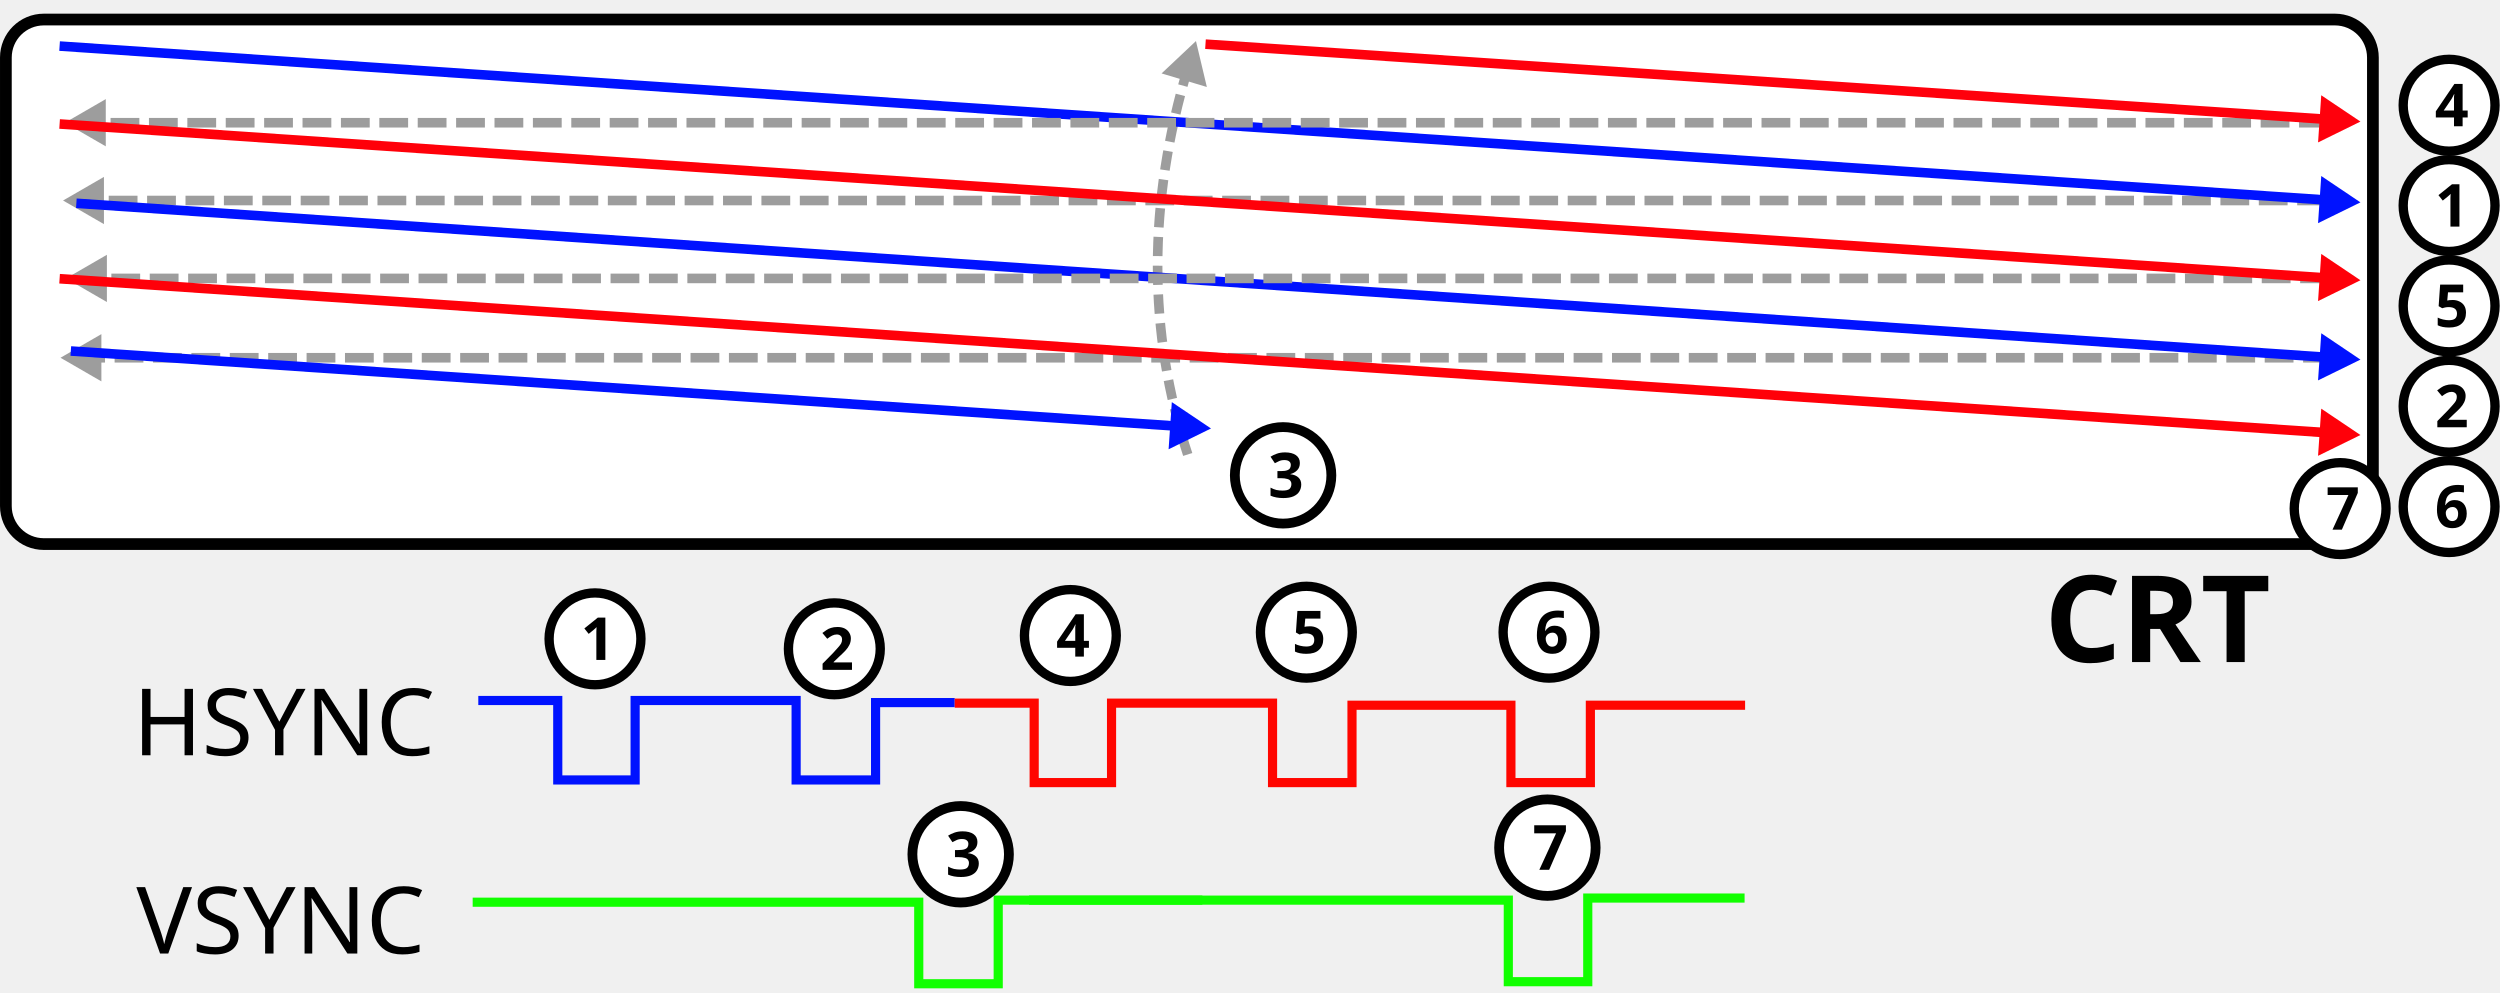
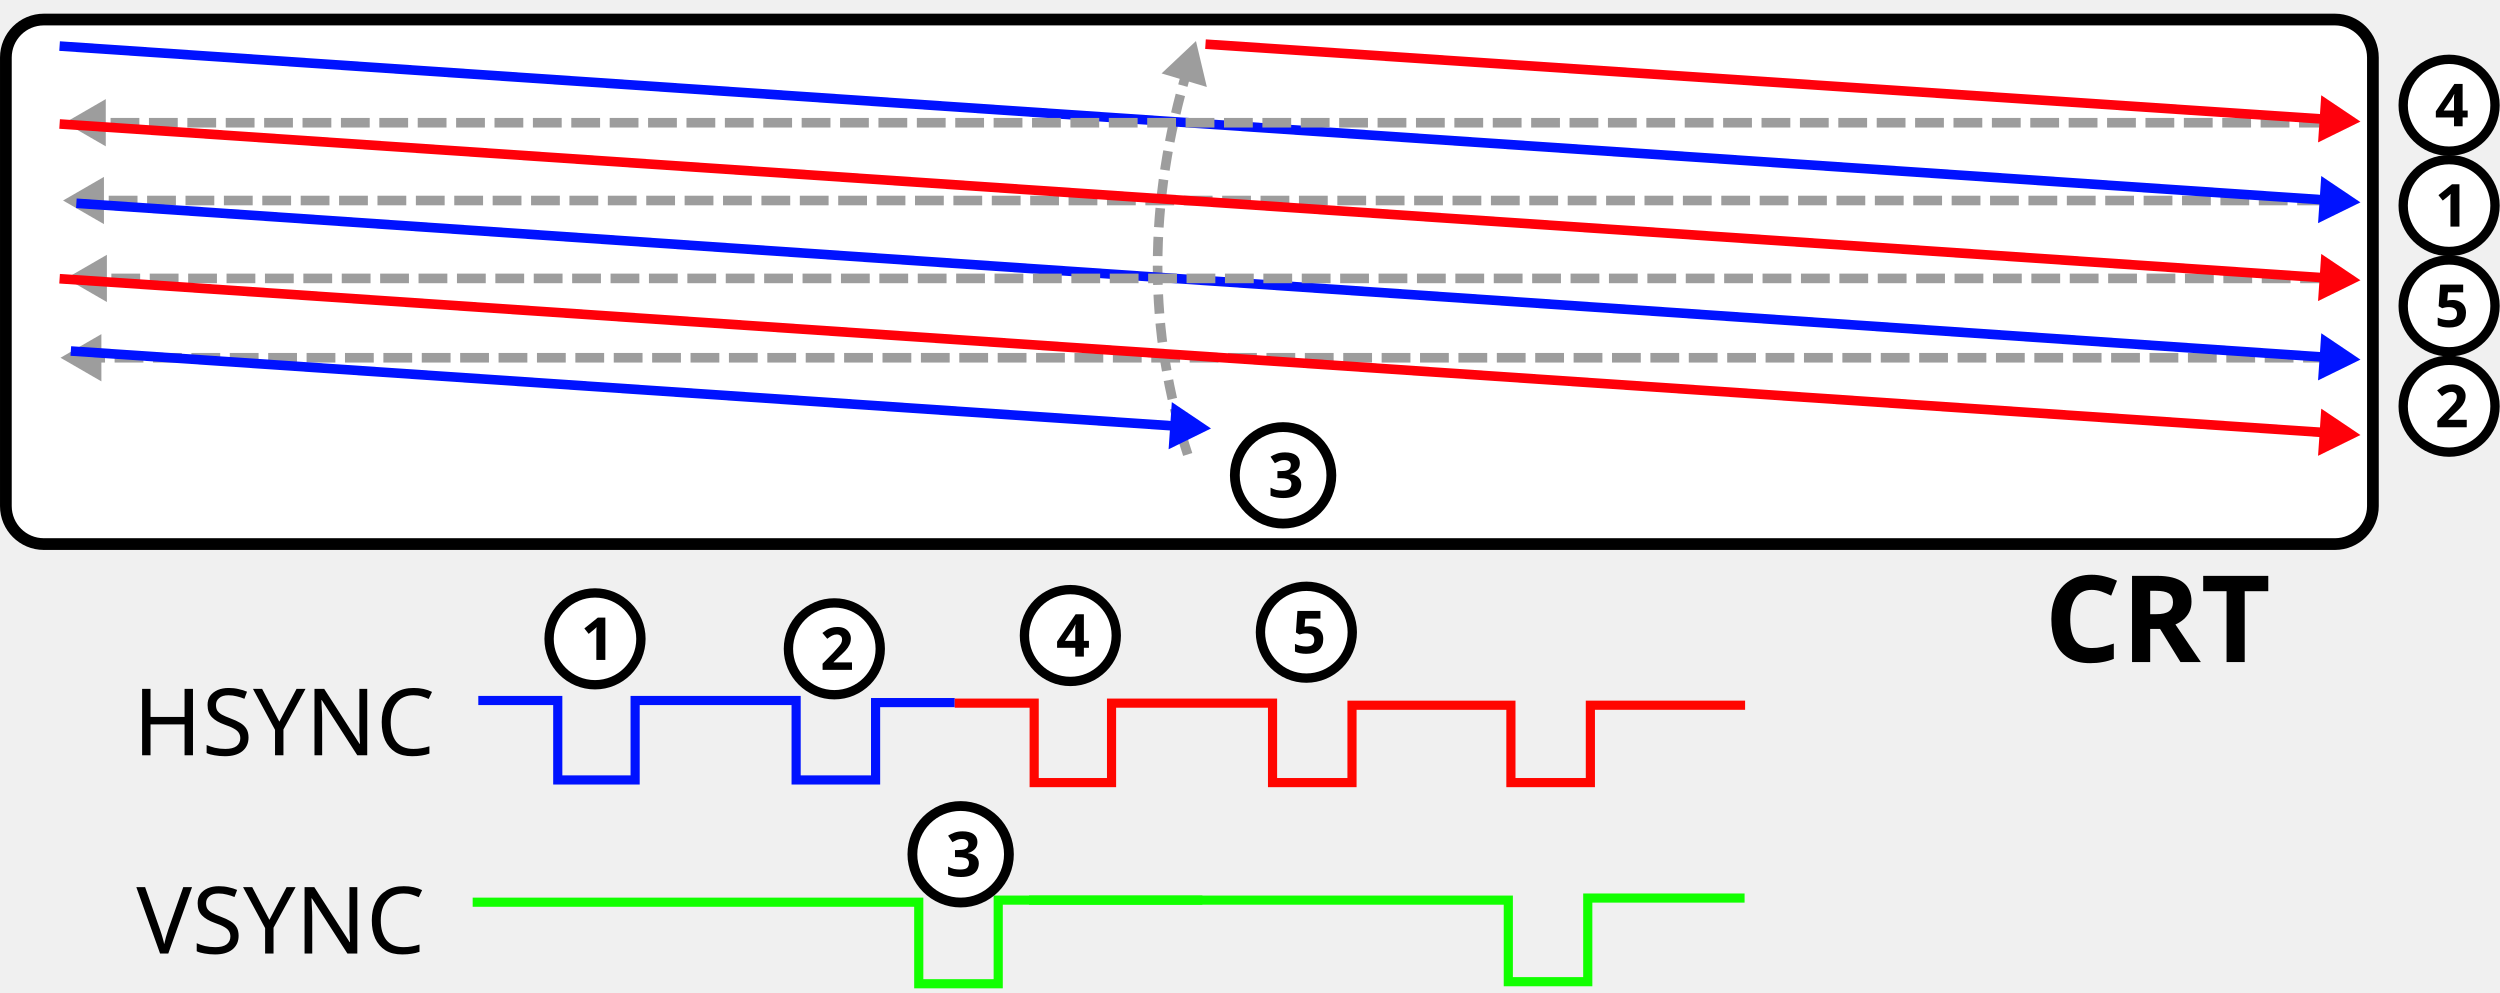
<svg xmlns="http://www.w3.org/2000/svg" width="208.884mm" height="82.92mm" viewBox="0 0 208.884 82.92" version="1.1" id="svg5">
  <defs id="defs2">
    <marker style="overflow:visible" id="TriangleInM" refX="0" refY="0" orient="auto">
      <path transform="scale(-0.4)" style="fill:context-stroke;fill-rule:evenodd;stroke:context-stroke;stroke-width:1pt" d="M 5.77,0 -2.88,5 V -5 Z" id="path10153" />
    </marker>
    <marker style="overflow:visible" id="TriangleOutM" refX="0" refY="0" orient="auto">
      <path transform="scale(0.4)" style="fill:context-stroke;fill-rule:evenodd;stroke:context-stroke;stroke-width:1pt" d="M 5.77,0 -2.88,5 V -5 Z" id="path10162" />
    </marker>
    <marker style="overflow:visible" id="TriangleOutM-5" refX="0" refY="0" orient="auto">
      <path transform="scale(0.4)" style="fill:context-stroke;fill-rule:evenodd;stroke:context-stroke;stroke-width:1pt" d="M 5.77,0 -2.88,5 V -5 Z" id="path10162-5" />
    </marker>
    <marker style="overflow:visible" id="marker35538" refX="0" refY="0" orient="auto">
      <path transform="scale(0.4)" style="fill:context-stroke;fill-rule:evenodd;stroke:context-stroke;stroke-width:1pt" d="M 5.77,0 -2.88,5 V -5 Z" id="path35536" />
    </marker>
    <marker style="overflow:visible" id="TriangleOutM-4" refX="0" refY="0" orient="auto">
      <path transform="scale(0.4)" style="fill:context-stroke;fill-rule:evenodd;stroke:context-stroke;stroke-width:1pt" d="M 5.77,0 -2.88,5 V -5 Z" id="path10162-4" />
    </marker>
    <marker style="overflow:visible" id="marker36185" refX="0" refY="0" orient="auto">
      <path transform="scale(0.4)" style="fill:context-stroke;fill-rule:evenodd;stroke:context-stroke;stroke-width:1pt" d="M 5.77,0 -2.88,5 V -5 Z" id="path36183" />
    </marker>
    <marker style="overflow:visible" id="TriangleOutM-4-3" refX="0" refY="0" orient="auto">
      <path transform="scale(0.4)" style="fill:context-stroke;fill-rule:evenodd;stroke:context-stroke;stroke-width:1pt" d="M 5.77,0 -2.88,5 V -5 Z" id="path10162-4-4" />
    </marker>
    <marker style="overflow:visible" id="marker36318" refX="0" refY="0" orient="auto">
      <path transform="scale(0.4)" style="fill:context-stroke;fill-rule:evenodd;stroke:context-stroke;stroke-width:1pt" d="M 5.77,0 -2.88,5 V -5 Z" id="path36316" />
    </marker>
    <marker style="overflow:visible" id="TriangleOutM-4-2" refX="0" refY="0" orient="auto">
      <path transform="scale(0.4)" style="fill:context-stroke;fill-rule:evenodd;stroke:context-stroke;stroke-width:1pt" d="M 5.77,0 -2.88,5 V -5 Z" id="path10162-4-7" />
    </marker>
    <marker style="overflow:visible" id="marker36318-1" refX="0" refY="0" orient="auto">
      <path transform="scale(0.4)" style="fill:context-stroke;fill-rule:evenodd;stroke:context-stroke;stroke-width:1pt" d="M 5.77,0 -2.88,5 V -5 Z" id="path36316-6" />
    </marker>
  </defs>
  <g id="layer1" transform="translate(-0.8095905,-0.6314569)">
    <rect style="fill:#ffffff;fill-opacity:1;stroke:#000000;stroke-width:0.98;stroke-miterlimit:4;stroke-dasharray:none" id="rect858" width="197.774" height="43.827" x="1.3" y="2.264" ry="3.173" />
    <path style="fill:none;stroke:#9d9d9d;stroke-width:0.802;stroke-linecap:butt;stroke-linejoin:miter;stroke-miterlimit:4;stroke-dasharray:2.406, 0.802;stroke-dashoffset:0;stroke-opacity:1;marker-end:url(#TriangleOutM)" d="M 195.155,17.385 H 8.357" id="path8253" />
    <path style="fill:none;stroke:#9d9d9d;stroke-width:0.802;stroke-linecap:butt;stroke-linejoin:miter;stroke-miterlimit:4;stroke-dasharray:2.406, 0.802;stroke-dashoffset:0;stroke-opacity:1;marker-end:url(#TriangleOutM)" d="M 195.648,30.523 H 8.143" id="path8253-6" />
    <path style="fill:none;stroke:#9d9d9d;stroke-width:0.802;stroke-linecap:butt;stroke-linejoin:miter;stroke-miterlimit:4;stroke-dasharray:1.604,0.802;stroke-dashoffset:0;stroke-opacity:1;marker-start:url(#TriangleInM)" d="m 100.082,6.243 c -3.4,11.345 -3.4,22.167 0,32.466" id="path8253-1-6" />
    <text xml:space="preserve" style="font-style:normal;font-weight:normal;font-size:7.761px;line-height:1.25;font-family:sans-serif;fill:#000000;fill-opacity:1;stroke:none;stroke-width:0.265" x="11.933" y="63.736" id="text2404">
      <tspan id="tspan2402" style="font-style:normal;font-variant:normal;font-weight:normal;font-stretch:normal;font-size:7.761px;font-family:'Roboto Mono';-inkscape-font-specification:'Roboto Mono';stroke-width:0.265" x="11.933" y="63.736">HSYNC</tspan>
    </text>
    <text xml:space="preserve" style="font-style:normal;font-weight:normal;font-size:7.761px;line-height:1.25;font-family:sans-serif;fill:#000000;fill-opacity:1;stroke:none;stroke-width:0.265" x="12.198" y="80.299" id="text2404-8">
      <tspan id="tspan2402-1" style="font-style:normal;font-variant:normal;font-weight:normal;font-stretch:normal;font-size:7.761px;font-family:'Roboto Mono';-inkscape-font-specification:'Roboto Mono';stroke-width:0.265" x="12.198" y="80.299">VSYNC</tspan>
    </text>
    <path style="fill:#ffffff;fill-opacity:1;stroke:#0012ff;stroke-width:0.802;stroke-linecap:butt;stroke-linejoin:miter;stroke-miterlimit:4;stroke-dasharray:none;stroke-opacity:1;marker-end:url(#TriangleOutM)" d="M 5.789,4.481 195.76,17.385" id="path8218" />
    <path style="fill:#ffffff;fill-opacity:1;stroke:#0012ff;stroke-width:0.802;stroke-linecap:butt;stroke-linejoin:miter;stroke-miterlimit:4;stroke-dasharray:none;stroke-opacity:1;marker-end:url(#TriangleOutM)" d="M 7.189,17.616 195.761,30.523" id="path8218-7" />
    <path style="fill:#ffffff;fill-opacity:1;stroke:#0012ff;stroke-width:0.802;stroke-linecap:butt;stroke-linejoin:miter;stroke-miterlimit:4;stroke-dasharray:none;stroke-opacity:1;marker-end:url(#TriangleOutM)" d="M 6.727,29.96 99.72,36.277" id="path8218-77" />
    <path style="fill:none;stroke:#9d9d9d;stroke-width:0.802;stroke-linecap:butt;stroke-linejoin:miter;stroke-miterlimit:4;stroke-dasharray:2.406, 0.802;stroke-dashoffset:0;stroke-opacity:1;marker-end:url(#TriangleOutM-5)" d="M 195.309,10.886 H 8.51" id="path8253-1-9" />
    <path style="fill:#ffffff;fill-opacity:1;stroke:#ff000c;stroke-width:0.802;stroke-linecap:butt;stroke-linejoin:miter;stroke-miterlimit:4;stroke-dasharray:none;stroke-opacity:1;marker-end:url(#TriangleOutM-5)" d="m 101.532,4.321 94.228,6.316" id="path8218-77-1" />
    <g id="g69138" transform="translate(-23.31835,0.3303586)">
      <path style="fill:none;stroke:#0012ff;stroke-width:0.765;stroke-linecap:butt;stroke-linejoin:miter;stroke-miterlimit:4;stroke-dasharray:none;stroke-opacity:1" d="m 64.092,58.83 h 6.639 v 6.639 h 6.464 V 58.83 H 90.647 v 6.639 h 6.639 v -6.464 h 6.612" id="path8999" />
      <path style="fill:none;stroke:#ff0600;stroke-width:0.765;stroke-linecap:butt;stroke-linejoin:miter;stroke-miterlimit:4;stroke-dasharray:none;stroke-opacity:1" d="m 103.898,59.051 h 6.639 v 6.639 h 6.464 v -6.639 h 13.452 v 6.639 h 6.639 v -6.464 h 13.278 v 6.464 h 6.639 V 59.225 h 12.928" id="path8999-3" />
    </g>
    <path style="fill:none;stroke:#11ff00;stroke-width:0.765;stroke-linecap:butt;stroke-linejoin:miter;stroke-miterlimit:4;stroke-dasharray:none;stroke-opacity:1" d="m 40.303,76.014 h 37.272 v 6.814 h 6.639 v -6.988 l 17.056,0" id="path9001" />
    <path style="fill:none;stroke:#11ff00;stroke-width:0.765;stroke-linecap:butt;stroke-linejoin:miter;stroke-miterlimit:4;stroke-dasharray:none;stroke-opacity:1" d="m 86.785,75.841 40.049,0 v 6.814 h 6.639 v -6.988 h 13.103" id="path9001-3" />
    <text xml:space="preserve" style="font-style:normal;font-weight:normal;font-size:10.07px;line-height:1.25;font-family:sans-serif;fill:#000000;fill-opacity:1;stroke:none;stroke-width:0.252" x="171.629" y="55.95" id="text19360">
      <tspan id="tspan19358" style="font-style:normal;font-variant:normal;font-weight:bold;font-stretch:normal;font-family:'Roboto Mono';-inkscape-font-specification:'Roboto Mono';stroke-width:0.252" x="171.629" y="55.95">CRT</tspan>
    </text>
    <g id="g14870-0-18" transform="matrix(1.001719,0,0,1.001719,107.682,-84.98884)" style="stroke-width:0.778;stroke-miterlimit:4;stroke-dasharray:none">
      <circle style="fill:#ffffff;fill-opacity:1;stroke:#000000;stroke-width:0.778;stroke-miterlimit:4;stroke-dasharray:none;stroke-dashoffset:0;stroke-opacity:1" id="path10755-6-4" cx="97.591" cy="94.251" r="3.83" />
      <text xml:space="preserve" style="font-style:normal;font-weight:normal;font-size:4.939px;line-height:1.25;font-family:sans-serif;fill:#000000;fill-opacity:1;stroke:none;stroke-width:0.778;stroke-miterlimit:4;stroke-dasharray:none" x="96.407" y="96.007" id="text11793-4-9">
        <tspan id="tspan11791-1-6" style="font-style:normal;font-variant:normal;font-weight:bold;font-stretch:normal;font-size:4.939px;font-family:'Roboto Mono';-inkscape-font-specification:'Roboto Mono';stroke-width:0.778;stroke-miterlimit:4;stroke-dasharray:none" x="96.407" y="96.007">4</tspan>
      </text>
    </g>
    <g id="g14870-0-1-5-9" transform="matrix(1.052774,0,0,1.052774,5.275635,-58.87743)" style="stroke-width:0.778;stroke-miterlimit:4;stroke-dasharray:none">
      <circle style="fill:#ffffff;fill-opacity:1;stroke:#000000;stroke-width:0.778;stroke-miterlimit:4;stroke-dasharray:none;stroke-dashoffset:0;stroke-opacity:1" id="path10755-6-9-4-9" cx="97.591" cy="94.251" r="3.83" />
      <text xml:space="preserve" style="font-style:normal;font-weight:normal;font-size:4.939px;line-height:1.25;font-family:sans-serif;fill:#000000;fill-opacity:1;stroke:none;stroke-width:0.778;stroke-miterlimit:4;stroke-dasharray:none" x="96.407" y="96.007" id="text11793-4-0-3-6">
        <tspan id="tspan11791-1-0-0-2" style="font-style:normal;font-variant:normal;font-weight:bold;font-stretch:normal;font-size:4.939px;font-family:'Roboto Mono';-inkscape-font-specification:'Roboto Mono';stroke-width:0.778;stroke-miterlimit:4;stroke-dasharray:none" x="96.407" y="96.007">3</tspan>
      </text>
    </g>
    <g id="g14870-0-4" transform="matrix(1.001719,0,0,1.001719,107.682,-76.60593)" style="stroke-width:0.778;stroke-miterlimit:4;stroke-dasharray:none">
      <circle style="fill:#ffffff;fill-opacity:1;stroke:#000000;stroke-width:0.778;stroke-miterlimit:4;stroke-dasharray:none;stroke-dashoffset:0;stroke-opacity:1" id="path10755-6-7" cx="97.591" cy="94.251" r="3.83" />
      <text xml:space="preserve" style="font-style:normal;font-weight:normal;font-size:4.939px;line-height:1.25;font-family:sans-serif;fill:#000000;fill-opacity:1;stroke:none;stroke-width:0.778;stroke-miterlimit:4;stroke-dasharray:none" x="96.407" y="96.007" id="text11793-4-43">
        <tspan id="tspan11791-1-8" style="font-style:normal;font-variant:normal;font-weight:bold;font-stretch:normal;font-size:4.939px;font-family:'Roboto Mono';-inkscape-font-specification:'Roboto Mono';stroke-width:0.778;stroke-miterlimit:4;stroke-dasharray:none" x="96.407" y="96.007">1</tspan>
      </text>
    </g>
    <g id="g14870-0-18-1" transform="matrix(1.001719,0,0,1.001719,107.682,-68.22302)" style="stroke-width:0.778;stroke-miterlimit:4;stroke-dasharray:none">
      <circle style="fill:#ffffff;fill-opacity:1;stroke:#000000;stroke-width:0.778;stroke-miterlimit:4;stroke-dasharray:none;stroke-dashoffset:0;stroke-opacity:1" id="path10755-6-4-1" cx="97.591" cy="94.251" r="3.83" />
      <text xml:space="preserve" style="font-style:normal;font-weight:normal;font-size:4.939px;line-height:1.25;font-family:sans-serif;fill:#000000;fill-opacity:1;stroke:none;stroke-width:0.778;stroke-miterlimit:4;stroke-dasharray:none" x="96.407" y="96.007" id="text11793-4-9-5">
        <tspan id="tspan11791-1-6-3" style="font-style:normal;font-variant:normal;font-weight:bold;font-stretch:normal;font-size:4.939px;font-family:'Roboto Mono';-inkscape-font-specification:'Roboto Mono';stroke-width:0.778;stroke-miterlimit:4;stroke-dasharray:none" x="96.407" y="96.007">5</tspan>
      </text>
    </g>
    <g id="g14870-0-18-1-1" transform="matrix(1.001719,0,0,1.001719,12.20228,-40.95912)" style="stroke-width:0.778;stroke-miterlimit:4;stroke-dasharray:none">
      <circle style="fill:#ffffff;fill-opacity:1;stroke:#000000;stroke-width:0.778;stroke-miterlimit:4;stroke-dasharray:none;stroke-dashoffset:0;stroke-opacity:1" id="path10755-6-4-1-9" cx="97.591" cy="94.251" r="3.83" />
      <text xml:space="preserve" style="font-style:normal;font-weight:normal;font-size:4.939px;line-height:1.25;font-family:sans-serif;fill:#000000;fill-opacity:1;stroke:none;stroke-width:0.778;stroke-miterlimit:4;stroke-dasharray:none" x="96.407" y="96.007" id="text11793-4-9-5-3">
        <tspan id="tspan11791-1-6-3-7" style="font-style:normal;font-variant:normal;font-weight:bold;font-stretch:normal;font-size:4.939px;font-family:'Roboto Mono';-inkscape-font-specification:'Roboto Mono';stroke-width:0.778;stroke-miterlimit:4;stroke-dasharray:none" x="96.407" y="96.007">5</tspan>
      </text>
    </g>
    <g id="g14870-0-4-4" transform="matrix(1.001719,0,0,1.001719,107.682,-59.84012)" style="stroke-width:0.778;stroke-miterlimit:4;stroke-dasharray:none">
      <circle style="fill:#ffffff;fill-opacity:1;stroke:#000000;stroke-width:0.778;stroke-miterlimit:4;stroke-dasharray:none;stroke-dashoffset:0;stroke-opacity:1" id="path10755-6-7-2" cx="97.591" cy="94.251" r="3.83" />
      <text xml:space="preserve" style="font-style:normal;font-weight:normal;font-size:4.939px;line-height:1.25;font-family:sans-serif;fill:#000000;fill-opacity:1;stroke:none;stroke-width:0.778;stroke-miterlimit:4;stroke-dasharray:none" x="96.407" y="96.007" id="text11793-4-43-2">
        <tspan id="tspan11791-1-8-4" style="font-style:normal;font-variant:normal;font-weight:bold;font-stretch:normal;font-size:4.939px;font-family:'Roboto Mono';-inkscape-font-specification:'Roboto Mono';stroke-width:0.778;stroke-miterlimit:4;stroke-dasharray:none" x="96.407" y="96.007">2</tspan>
      </text>
    </g>
    <g id="g14870-0-4-5" transform="matrix(1.001719,0,0,1.001719,-47.23373,-40.40364)" style="stroke-width:0.778;stroke-miterlimit:4;stroke-dasharray:none">
      <circle style="fill:#ffffff;fill-opacity:1;stroke:#000000;stroke-width:0.778;stroke-miterlimit:4;stroke-dasharray:none;stroke-dashoffset:0;stroke-opacity:1" id="path10755-6-7-3" cx="97.591" cy="94.251" r="3.83" />
      <text xml:space="preserve" style="font-style:normal;font-weight:normal;font-size:4.939px;line-height:1.25;font-family:sans-serif;fill:#000000;fill-opacity:1;stroke:none;stroke-width:0.778;stroke-miterlimit:4;stroke-dasharray:none" x="96.407" y="96.007" id="text11793-4-43-8">
        <tspan id="tspan11791-1-8-0" style="font-style:normal;font-variant:normal;font-weight:bold;font-stretch:normal;font-size:4.939px;font-family:'Roboto Mono';-inkscape-font-specification:'Roboto Mono';stroke-width:0.778;stroke-miterlimit:4;stroke-dasharray:none" x="96.407" y="96.007">1</tspan>
      </text>
    </g>
-     <g id="g14870-0-4-9" transform="matrix(1.001719,0,0,1.001719,107.682,-51.45721)" style="stroke-width:0.778;stroke-miterlimit:4;stroke-dasharray:none">
-       <circle style="fill:#ffffff;fill-opacity:1;stroke:#000000;stroke-width:0.778;stroke-miterlimit:4;stroke-dasharray:none;stroke-dashoffset:0;stroke-opacity:1" id="path10755-6-7-8" cx="97.591" cy="94.251" r="3.83" />
-       <text xml:space="preserve" style="font-style:normal;font-weight:normal;font-size:4.939px;line-height:1.25;font-family:sans-serif;fill:#000000;fill-opacity:1;stroke:none;stroke-width:0.778;stroke-miterlimit:4;stroke-dasharray:none" x="96.407" y="96.007" id="text11793-4-43-0">
-         <tspan id="tspan11791-1-8-5" style="font-style:normal;font-variant:normal;font-weight:bold;font-stretch:normal;font-size:4.939px;font-family:'Roboto Mono';-inkscape-font-specification:'Roboto Mono';stroke-width:0.778;stroke-miterlimit:4;stroke-dasharray:none" x="96.407" y="96.007">6</tspan>
-       </text>
-     </g>
-     <g id="g14870-0-4-9-7" transform="matrix(1.001719,0,0,1.001719,98.57891,-51.28806)" style="stroke-width:0.778;stroke-miterlimit:4;stroke-dasharray:none">
-       <circle style="fill:#ffffff;fill-opacity:1;stroke:#000000;stroke-width:0.778;stroke-miterlimit:4;stroke-dasharray:none;stroke-dashoffset:0;stroke-opacity:1" id="path10755-6-7-8-2" cx="97.591" cy="94.251" r="3.83" />
-       <text xml:space="preserve" style="font-style:normal;font-weight:normal;font-size:4.939px;line-height:1.25;font-family:sans-serif;fill:#000000;fill-opacity:1;stroke:none;stroke-width:0.778;stroke-miterlimit:4;stroke-dasharray:none" x="96.407" y="96.007" id="text11793-4-43-0-7">
-         <tspan id="tspan11791-1-8-5-7" style="font-style:normal;font-variant:normal;font-weight:bold;font-stretch:normal;font-size:4.939px;font-family:'Roboto Mono';-inkscape-font-specification:'Roboto Mono';stroke-width:0.778;stroke-miterlimit:4;stroke-dasharray:none" x="96.407" y="96.007">7</tspan>
-       </text>
-     </g>
-     <g id="g14870-0-4-9-4" transform="matrix(1.001719,0,0,1.001719,32.47718,-40.95912)" style="stroke-width:0.778;stroke-miterlimit:4;stroke-dasharray:none">
-       <circle style="fill:#ffffff;fill-opacity:1;stroke:#000000;stroke-width:0.778;stroke-miterlimit:4;stroke-dasharray:none;stroke-dashoffset:0;stroke-opacity:1" id="path10755-6-7-8-7" cx="97.591" cy="94.251" r="3.83" />
-       <text xml:space="preserve" style="font-style:normal;font-weight:normal;font-size:4.939px;line-height:1.25;font-family:sans-serif;fill:#000000;fill-opacity:1;stroke:none;stroke-width:0.778;stroke-miterlimit:4;stroke-dasharray:none" x="96.407" y="96.007" id="text11793-4-43-0-2">
-         <tspan id="tspan11791-1-8-5-9" style="font-style:normal;font-variant:normal;font-weight:bold;font-stretch:normal;font-size:4.939px;font-family:'Roboto Mono';-inkscape-font-specification:'Roboto Mono';stroke-width:0.778;stroke-miterlimit:4;stroke-dasharray:none" x="96.407" y="96.007">6</tspan>
-       </text>
-     </g>
    <g id="g36306" transform="matrix(0.9515045,0,0,0.9515045,-71.66306,-89.80719)">
      <path style="fill:none;stroke:#9d9d9d;stroke-width:0.843;stroke-linecap:butt;stroke-linejoin:miter;stroke-miterlimit:4;stroke-dasharray:2.529, 0.843;stroke-dashoffset:0;stroke-opacity:1;marker-end:url(#TriangleOutM-4-3)" d="M 280.677,119.496 H 84.358" id="path8253-0" />
      <path style="fill:#ffffff;fill-opacity:1;stroke:#ff0009;stroke-width:0.843;stroke-linecap:butt;stroke-linejoin:miter;stroke-miterlimit:4;stroke-dasharray:none;stroke-opacity:1;marker-end:url(#TriangleOutM-4-3)" d="M 81.4,105.935 281.053,119.496" id="path8218-1" />
    </g>
    <path style="fill:#ffffff;fill-opacity:1;stroke:#ff0009;stroke-width:0.802;stroke-linecap:butt;stroke-linejoin:miter;stroke-miterlimit:4;stroke-dasharray:none;stroke-opacity:1;marker-end:url(#TriangleOutM-4-2)" d="M 5.789,23.92 195.76,36.824" id="path8218-1-3" />
    <g id="g14870-0-4-4-2" transform="matrix(1.001719,0,0,1.001719,-27.23657,-39.57043)" style="stroke-width:0.778;stroke-miterlimit:4;stroke-dasharray:none">
      <circle style="fill:#ffffff;fill-opacity:1;stroke:#000000;stroke-width:0.778;stroke-miterlimit:4;stroke-dasharray:none;stroke-dashoffset:0;stroke-opacity:1" id="path10755-6-7-2-2" cx="97.591" cy="94.251" r="3.83" />
      <text xml:space="preserve" style="font-style:normal;font-weight:normal;font-size:4.939px;line-height:1.25;font-family:sans-serif;fill:#000000;fill-opacity:1;stroke:none;stroke-width:0.778;stroke-miterlimit:4;stroke-dasharray:none" x="96.407" y="96.007" id="text11793-4-43-2-5">
        <tspan id="tspan11791-1-8-4-8" style="font-style:normal;font-variant:normal;font-weight:bold;font-stretch:normal;font-size:4.939px;font-family:'Roboto Mono';-inkscape-font-specification:'Roboto Mono';stroke-width:0.778;stroke-miterlimit:4;stroke-dasharray:none" x="96.407" y="96.007">2</tspan>
      </text>
    </g>
    <g id="g14870-0-1-5-9-9" transform="matrix(1.052774,0,0,1.052774,-21.66499,-27.21526)" style="stroke-width:0.778;stroke-miterlimit:4;stroke-dasharray:none">
      <circle style="fill:#ffffff;fill-opacity:1;stroke:#000000;stroke-width:0.778;stroke-miterlimit:4;stroke-dasharray:none;stroke-dashoffset:0;stroke-opacity:1" id="path10755-6-9-4-9-6" cx="97.591" cy="94.251" r="3.83" />
      <text xml:space="preserve" style="font-style:normal;font-weight:normal;font-size:4.939px;line-height:1.25;font-family:sans-serif;fill:#000000;fill-opacity:1;stroke:none;stroke-width:0.778;stroke-miterlimit:4;stroke-dasharray:none" x="96.407" y="96.007" id="text11793-4-0-3-6-6">
        <tspan id="tspan11791-1-0-0-2-2" style="font-style:normal;font-variant:normal;font-weight:bold;font-stretch:normal;font-size:4.939px;font-family:'Roboto Mono';-inkscape-font-specification:'Roboto Mono';stroke-width:0.778;stroke-miterlimit:4;stroke-dasharray:none" x="96.407" y="96.007">3</tspan>
      </text>
    </g>
-     <g id="g14870-0-1-5-9-9-0" transform="matrix(1.052774,0,0,1.052774,27.35721,-27.77073)" style="stroke-width:0.778;stroke-miterlimit:4;stroke-dasharray:none">
-       <circle style="fill:#ffffff;fill-opacity:1;stroke:#000000;stroke-width:0.778;stroke-miterlimit:4;stroke-dasharray:none;stroke-dashoffset:0;stroke-opacity:1" id="path10755-6-9-4-9-6-6" cx="97.591" cy="94.251" r="3.83" />
-       <text xml:space="preserve" style="font-style:normal;font-weight:normal;font-size:4.939px;line-height:1.25;font-family:sans-serif;fill:#000000;fill-opacity:1;stroke:none;stroke-width:0.778;stroke-miterlimit:4;stroke-dasharray:none" x="96.407" y="96.007" id="text11793-4-0-3-6-6-5">
-         <tspan id="tspan11791-1-0-0-2-2-0" style="font-style:normal;font-variant:normal;font-weight:bold;font-stretch:normal;font-size:4.939px;font-family:'Roboto Mono';-inkscape-font-specification:'Roboto Mono';stroke-width:0.778;stroke-miterlimit:4;stroke-dasharray:none" x="96.407" y="96.007">7</tspan>
-       </text>
-     </g>
    <g id="g14870-0-18-8" transform="matrix(1.001719,0,0,1.001719,-7.517147,-40.68138)" style="stroke-width:0.778;stroke-miterlimit:4;stroke-dasharray:none">
      <circle style="fill:#ffffff;fill-opacity:1;stroke:#000000;stroke-width:0.778;stroke-miterlimit:4;stroke-dasharray:none;stroke-dashoffset:0;stroke-opacity:1" id="path10755-6-4-5" cx="97.591" cy="94.251" r="3.83" />
      <text xml:space="preserve" style="font-style:normal;font-weight:normal;font-size:4.939px;line-height:1.25;font-family:sans-serif;fill:#000000;fill-opacity:1;stroke:none;stroke-width:0.778;stroke-miterlimit:4;stroke-dasharray:none" x="96.407" y="96.007" id="text11793-4-9-2">
        <tspan id="tspan11791-1-6-1" style="font-style:normal;font-variant:normal;font-weight:bold;font-stretch:normal;font-size:4.939px;font-family:'Roboto Mono';-inkscape-font-specification:'Roboto Mono';stroke-width:0.778;stroke-miterlimit:4;stroke-dasharray:none" x="96.407" y="96.007">4</tspan>
      </text>
    </g>
  </g>
</svg>
